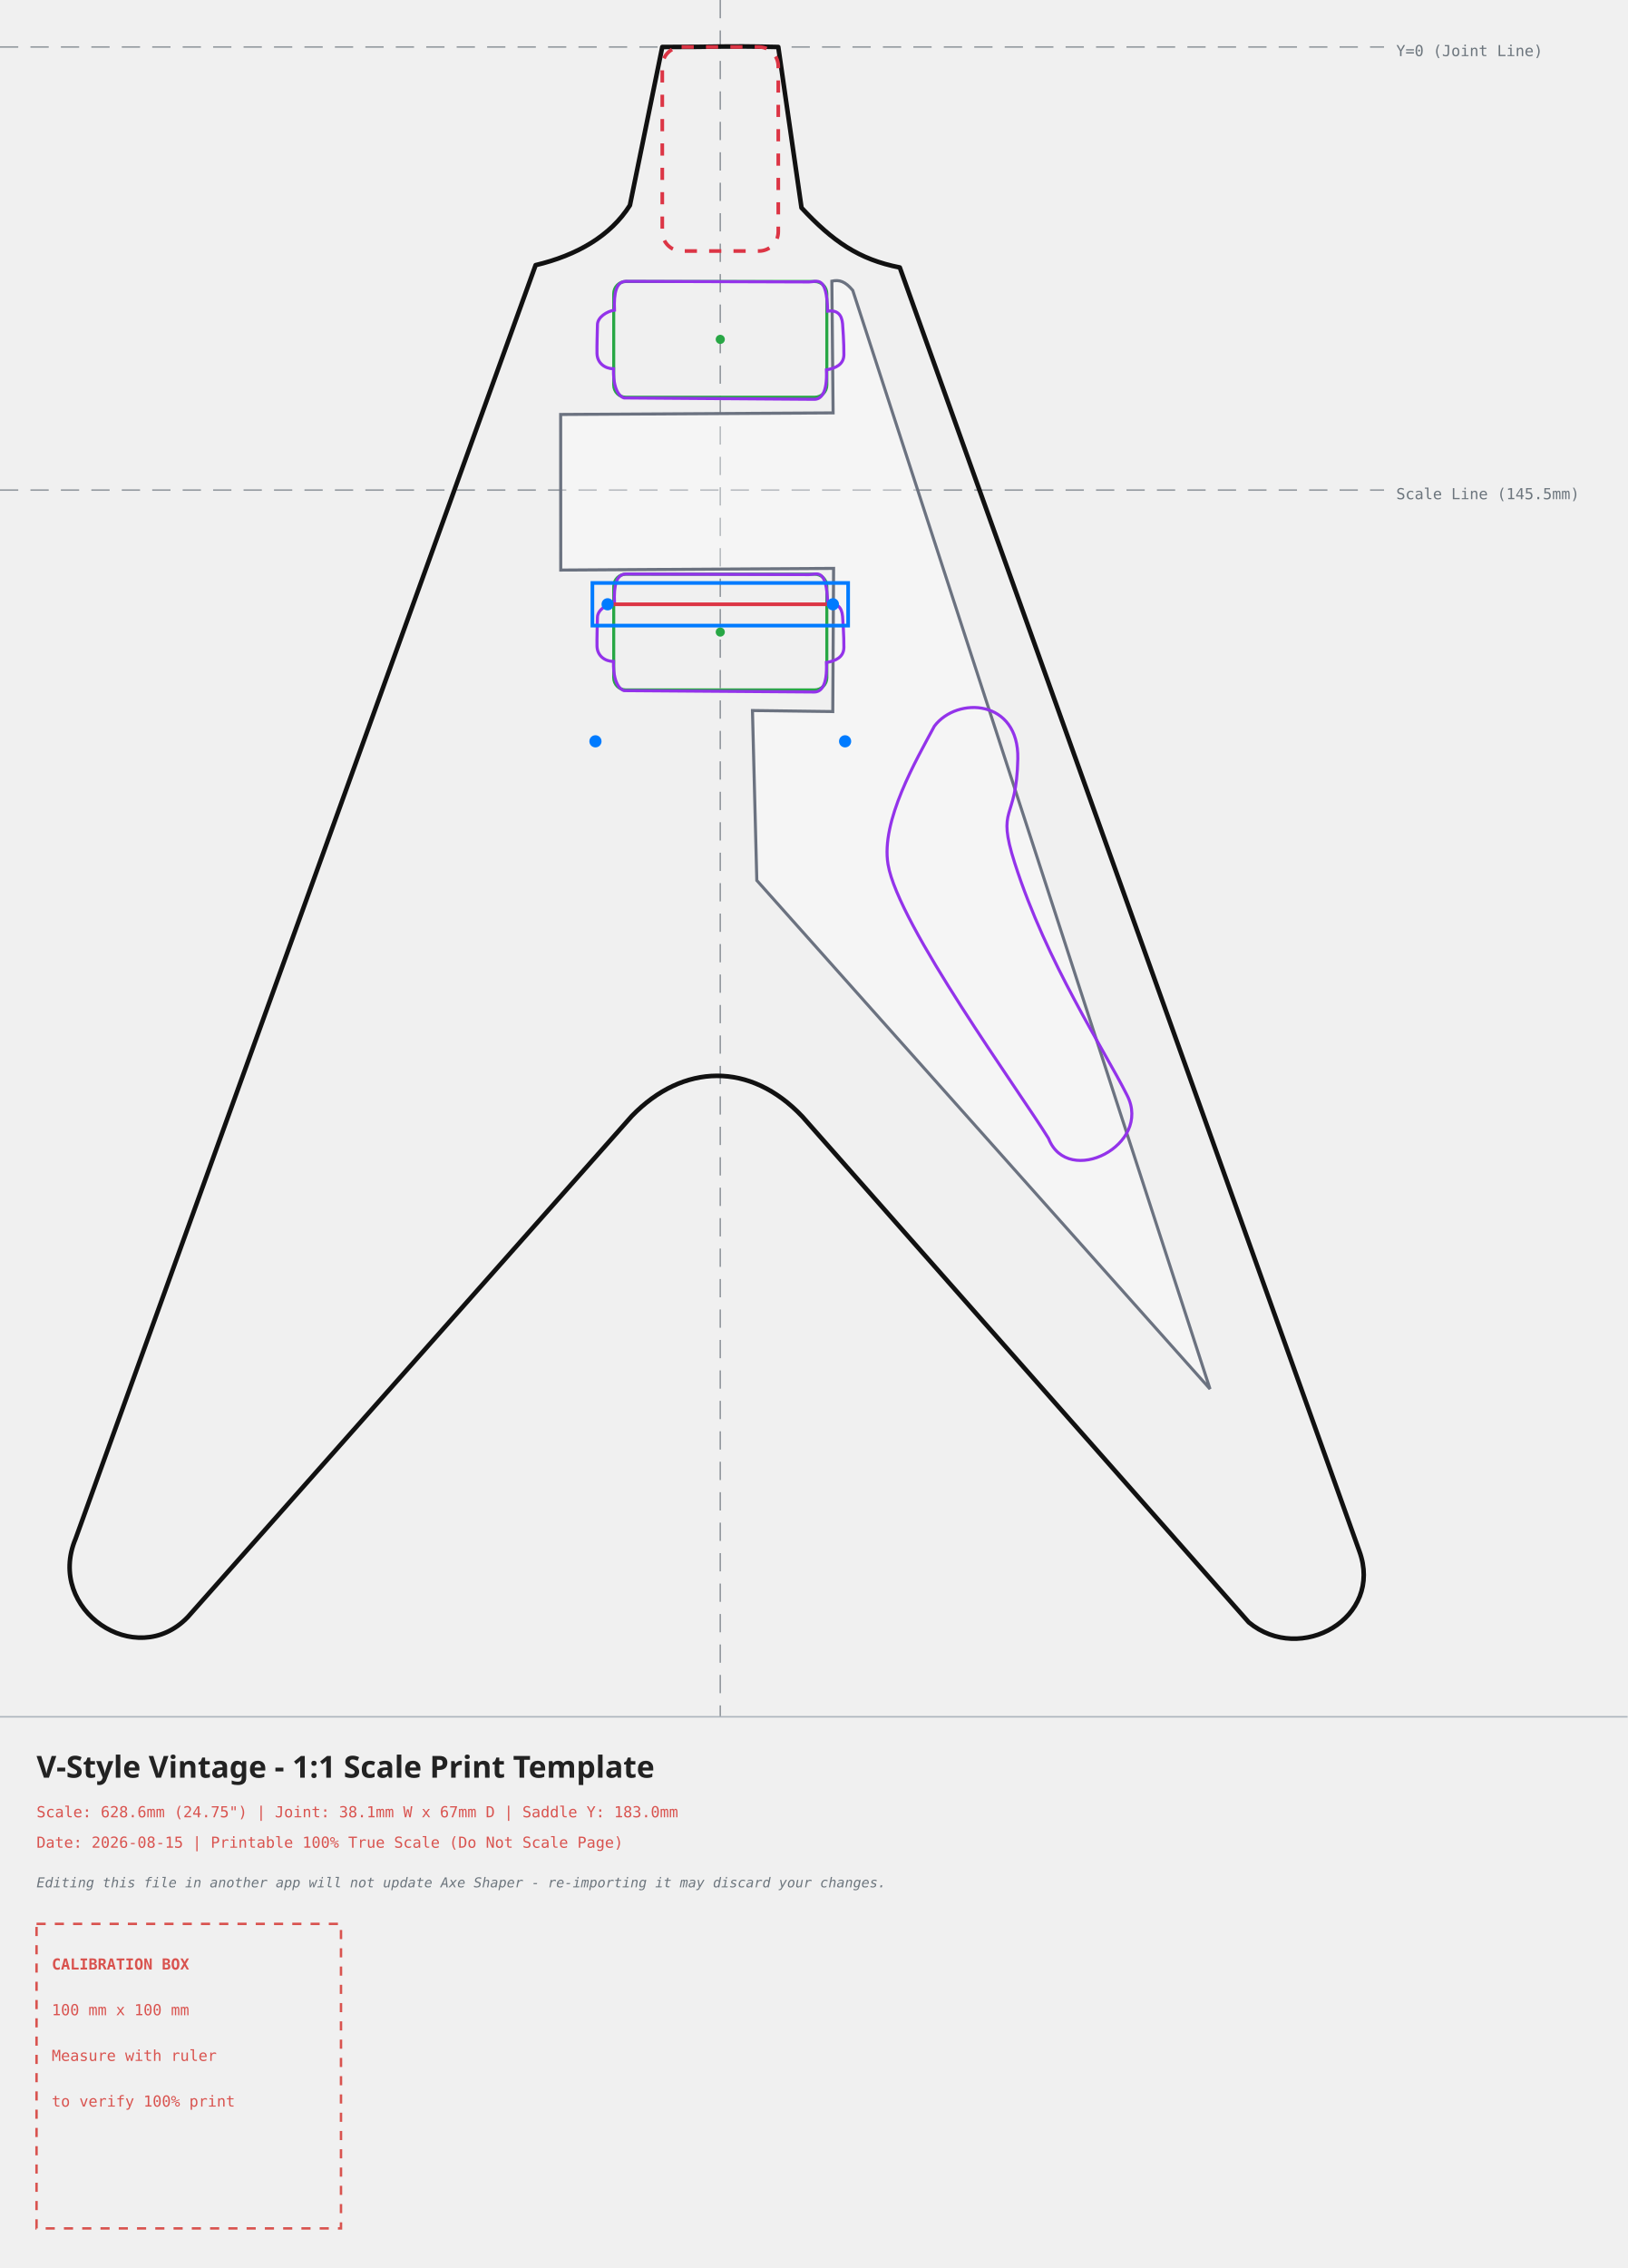
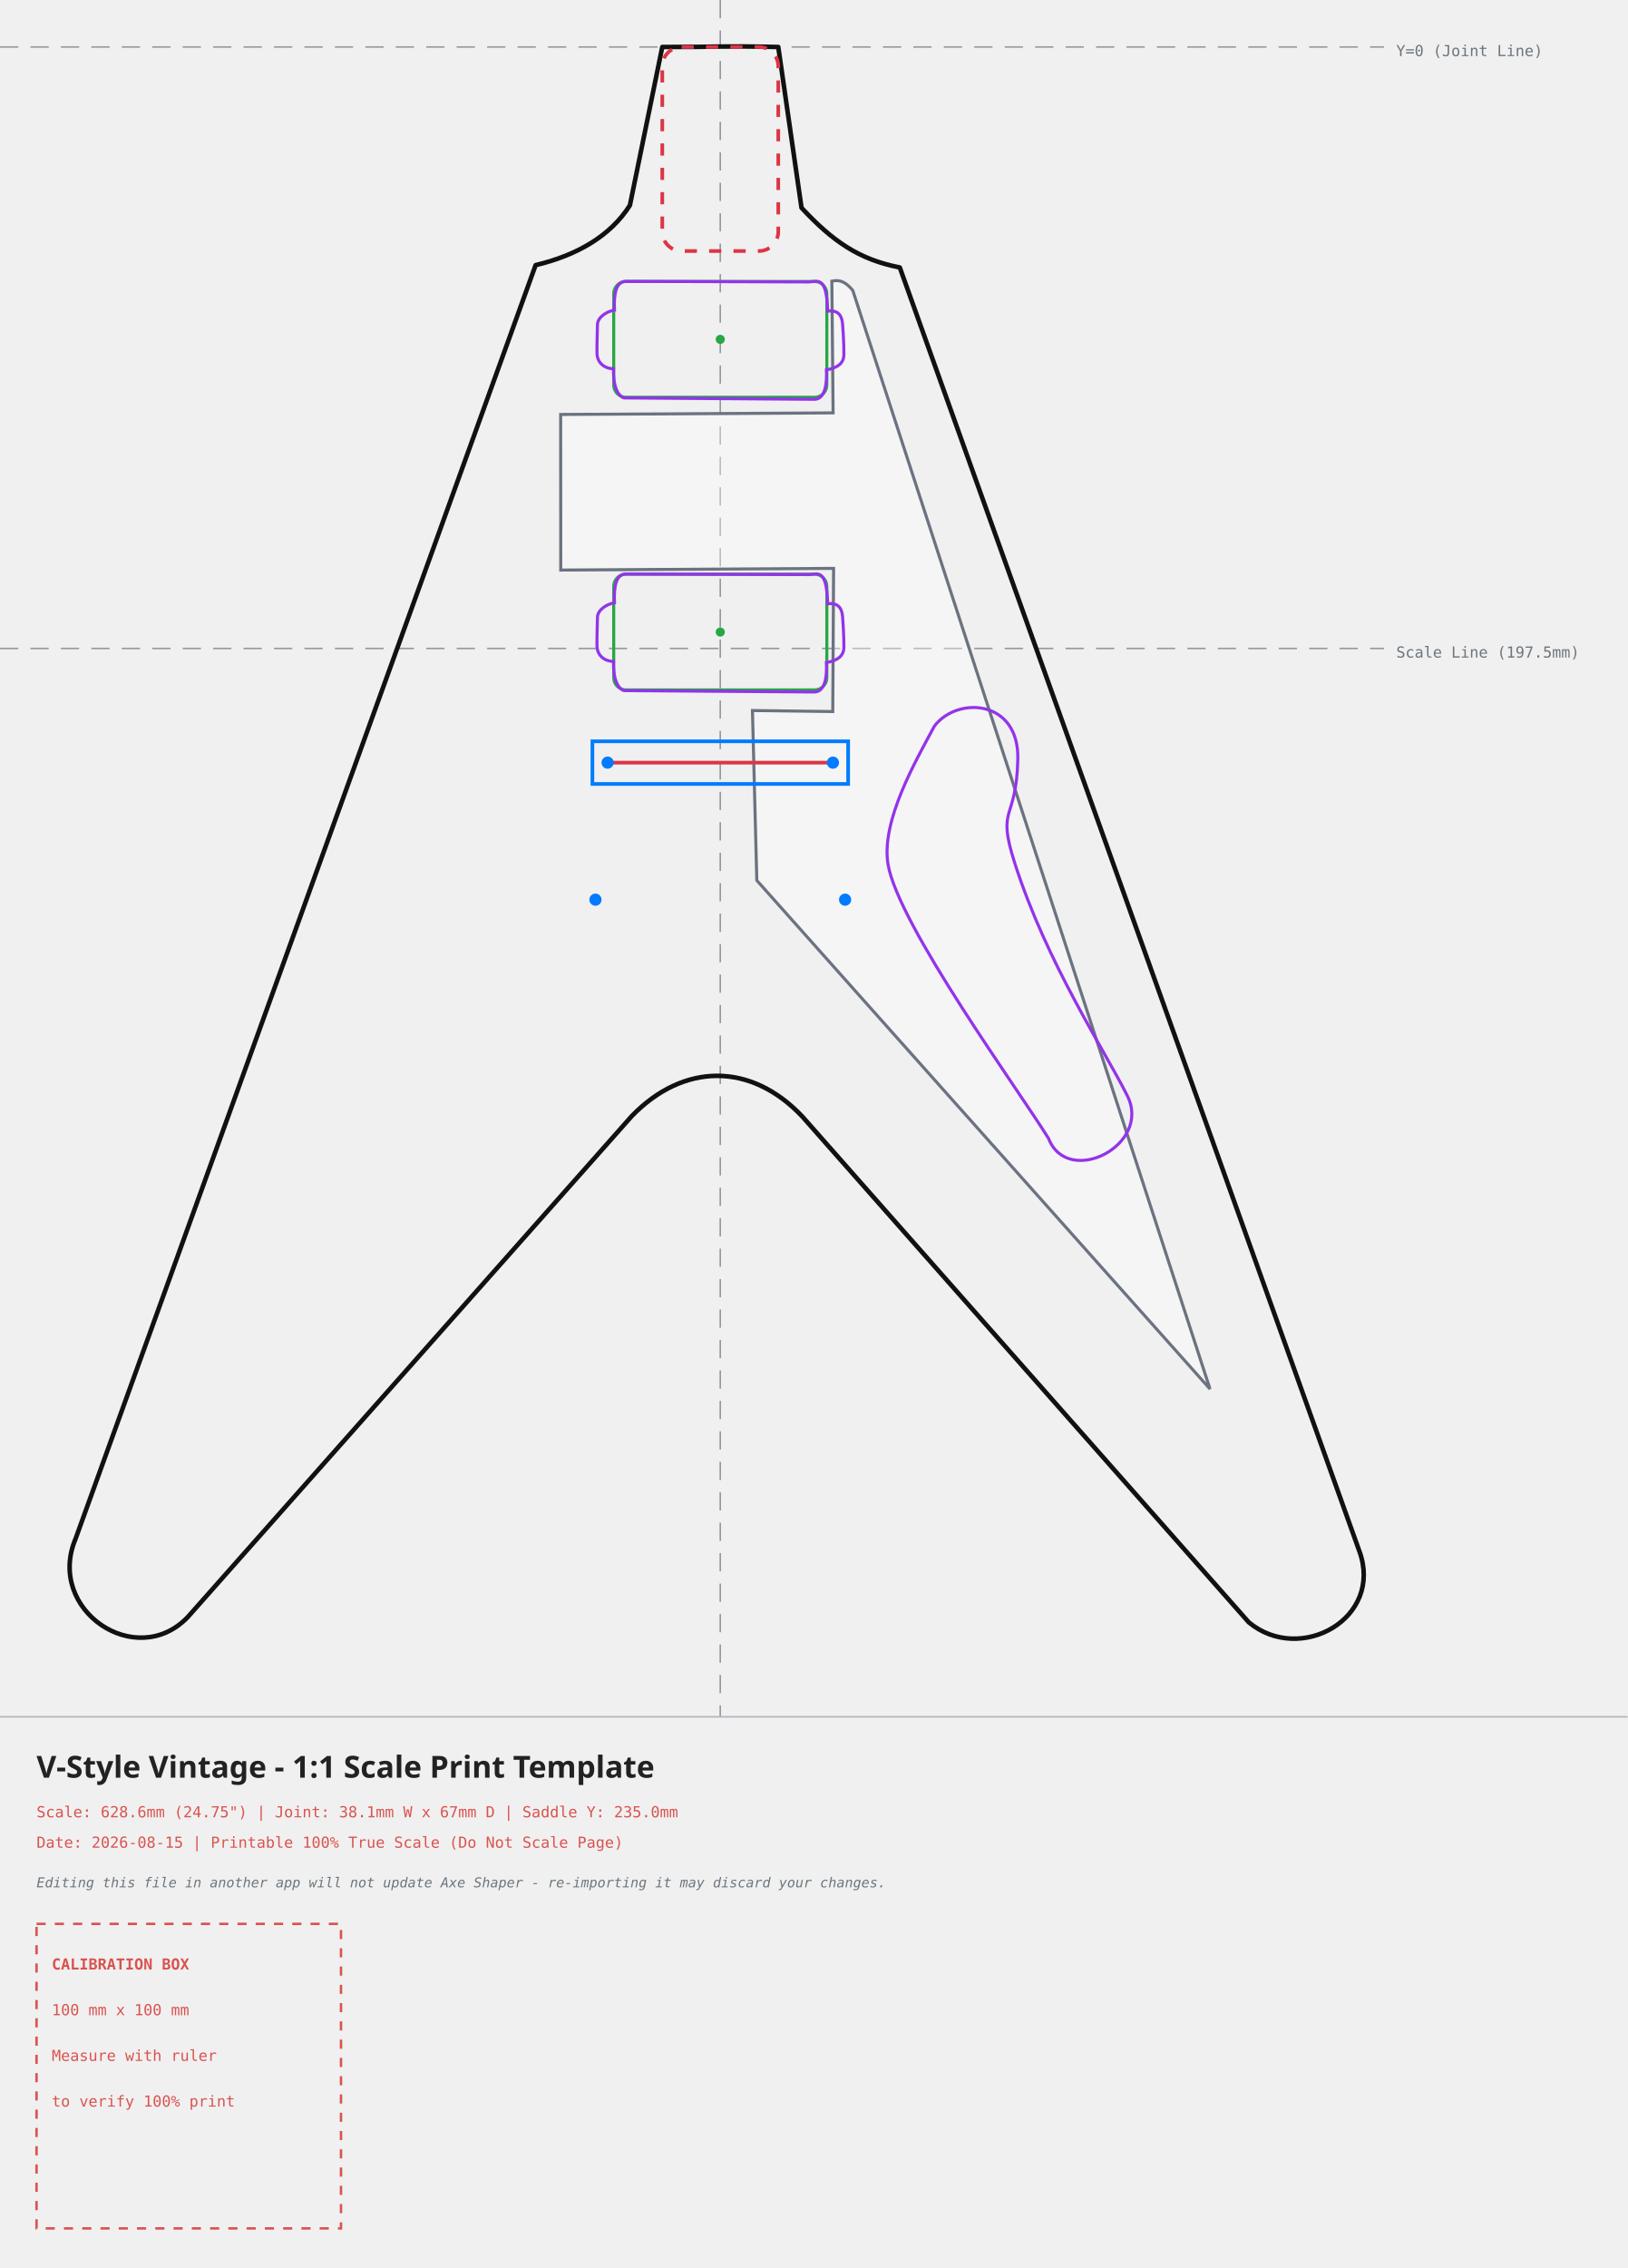
<svg xmlns="http://www.w3.org/2000/svg" width="534.60mm" height="744.75mm" viewBox="-236.58 -15.43 534.60 744.75">
  <style>
    .body-line { fill: none; stroke: #111111; stroke-width: 1.5; stroke-linecap: round; stroke-linejoin: round; }
    .neck-pocket { fill: none; stroke: #dc3545; stroke-width: 1.2; stroke-dasharray: 4,4; }
    .pickup-rout { fill: none; stroke: #28a745; stroke-width: 1.0; }
    .bridge-rout { fill: none; stroke: #007bff; stroke-width: 1.2; }
    .back-route { fill: none; stroke: #9333ea; stroke-width: 1.0; stroke-dasharray: 3,3; }
    .front-route { fill: none; stroke: #9333ea; stroke-width: 1.0; }
    .pickguard { fill: #ffffff; fill-opacity: 0.35; stroke: #6b7280; stroke-width: 1.0; }
    .center-axis { fill: none; stroke: #6c757d; stroke-width: 0.5; stroke-dasharray: 6,4; opacity: 0.7; }
    .calibration-box { fill: none; stroke: #d9534f; stroke-width: 0.8; stroke-dasharray: 3,3; }
    .band-rule { fill: none; stroke: #adb5bd; stroke-width: 0.5; }
    .text-label { font-family: monospace, sans-serif; font-size: 5px; fill: #d9534f; }
    .disclaimer-label { font-family: monospace, sans-serif; font-size: 4.5px; font-style: italic; fill: #6c757d; }
    .axis-label { font-family: monospace, sans-serif; font-size: 5px; fill: #6c757d; }
    .title-label { font-family: sans-serif; font-size: 10px; font-weight: bold; fill: #222222; }
  </style>
  <g>
    <line x1="0" y1="-15.43" x2="0" y2="548.32" class="center-axis" />
    <line x1="-236.58" y1="0" x2="218.02" y2="0" class="center-axis" />
    <text x="222.02" y="3" class="axis-label">Y=0 (Joint Line)</text>
-     <line x1="-236.58" y1="145.50" x2="218.02" y2="145.50" class="center-axis" stroke="#007bff" />
-     <text x="222.02" y="148.50" class="axis-label" fill="#007bff">Scale Line (145.5mm)</text>
+     <line x1="-236.58" y1="197.50" x2="218.02" y2="197.50" class="center-axis" stroke="#007bff" />
+     <text x="222.02" y="200.50" class="axis-label" fill="#007bff">Scale Line (197.5mm)</text>
    <path d="M -19.05 0.00 C -19.05 0.00, -29.68 51.98, -29.68 51.98 C -36.07 62.09, -47.16 68.43, -60.65 71.63 C -60.65 71.63, -211.77 489.89, -211.77 489.89 C -221.58 513.20, -191.88 533.32, -174.89 515.55 C -174.89 515.55, -29.08 351.07, -29.08 351.07 C -12.22 333.65, 9.91 333.18, 26.96 351.22 C 26.96 351.22, 173.59 517.29, 173.59 517.29 C 190.57 531.36, 218.02 515.87, 209.89 493.86 C 209.89 493.86, 58.96 72.40, 58.96 72.40 C 45.50 69.77, 36.93 63.80, 26.68 52.80 C 26.68 52.80, 19.05 0.00, 19.05 0.00 C -1.22 -0.43, 1.22 0.04, -19.05 0.00 Z" class="body-line" />
    <path d="M 37.22 171.21 C 37.22 171.21, 36.95 218.23, 36.95 218.23 C 36.95 218.23, 10.57 217.89, 10.57 217.89 C 10.57 217.89, 12.00 273.68, 12.00 273.68 C 12.00 273.68, 160.86 440.68, 160.86 440.68 C 160.86 440.68, 43.51 79.91, 43.51 79.91 C 41.02 76.96, 39.14 76.35, 36.65 76.89 C 36.65 76.89, 37.06 120.15, 37.06 120.15 C 37.06 120.15, -52.43 120.67, -52.43 120.67 C -52.43 120.67, -52.40 171.76, -52.40 171.76 C -52.40 171.76, 37.22 171.21, 37.22 171.21 Z" class="pickguard" style="fill:#ffffff" />
    <rect x="-19.05" y="0" width="38.1" height="67" rx="6.35" ry="6.35" class="neck-pocket" />
    <g transform="translate(0, 96.01213) rotate(0)">
      <rect x="-35.00" y="-19.00" width="70" height="38" rx="4" ry="4" class="pickup-rout" />
      <circle cx="0" cy="0" r="1.5" fill="#28a745" />
    </g>
    <g transform="translate(0, 192.118) rotate(0)">
      <rect x="-35.00" y="-19.00" width="70" height="38" rx="4" ry="4" class="pickup-rout" />
      <circle cx="0" cy="0" r="1.5" fill="#28a745" />
    </g>
    <path d="M 70.33 223.01 C 77.87 213.09, 98.12 214.27, 97.73 233.73 C 97.33 254.77, 90.60 248.85, 96.72 267.98 C 107.29 300.96, 126.10 329.19, 133.64 344.27 C 141.98 360.55, 114.19 374.70, 107.83 358.42 C 98.30 342.94, 58.43 288.27, 55.10 268.41 C 52.70 254.16, 64.37 234.13, 70.33 223.01 Z" class="front-route" />
    <path d="M -31.10 76.95 C -31.10 76.95, 29.16 77.15, 29.16 77.15 C 31.71 77.15, 34.97 74.64, 35.27 86.72 C 38.24 86.34, 39.89 87.67, 40.17 90.87 C 40.23 91.61, 40.65 97.37, 40.60 101.07 C 40.56 104.19, 38.03 105.47, 34.87 106.02 C 35.21 113.65, 33.09 115.69, 30.88 115.69 C 30.88 115.69, -31.60 115.24, -31.60 115.24 C -31.60 115.24, -35.27 114.57, -35.07 105.67 C -37.93 105.63, -40.43 103.79, -40.49 100.61 C -40.54 98.24, -40.39 93.53, -40.34 91.16 C -40.29 88.78, -37.35 86.80, -34.75 86.41 C -35.00 80.68, -34.12 77.07, -31.10 76.95 Z" class="front-route" />
    <path d="M -31.10 173.06 C -31.10 173.06, 29.16 173.25, 29.16 173.25 C 31.71 173.25, 34.97 170.74, 35.27 182.82 C 38.24 182.45, 39.89 183.78, 40.17 186.97 C 40.23 187.72, 40.65 193.47, 40.60 197.18 C 40.56 200.30, 38.03 201.58, 34.87 202.12 C 35.21 209.75, 33.09 211.80, 30.88 211.80 C 30.88 211.80, -31.60 211.35, -31.60 211.35 C -31.60 211.35, -35.27 210.67, -35.07 201.78 C -37.93 201.73, -40.43 199.90, -40.49 196.71 C -40.54 194.34, -40.39 189.64, -40.34 187.26 C -40.29 184.89, -37.35 182.91, -34.75 182.52 C -35.00 176.79, -34.12 173.18, -31.10 173.06 Z" class="front-route" />
-     <g transform="translate(0, 183.00)">
+     <g transform="translate(0, 235.00)">
      <rect x="-42.00" y="-7.00" width="84" height="14" class="bridge-rout" />
      <line x1="-37.00" y1="0" x2="37.00" y2="0" stroke="#dc3545" stroke-width="1.2" />
      <circle cx="-37" cy="0" r="2" fill="#007bff" />
      <circle cx="37" cy="0" r="2" fill="#007bff" />
      <circle cx="-41" cy="45" r="2" fill="#007bff" />
      <circle cx="41" cy="45" r="2" fill="#007bff" />
    </g>
  </g>
  <g>
    <line x1="-236.58" y1="548.32" x2="298.02" y2="548.32" class="band-rule" />
    <text x="-224.58" y="568.32" class="title-label">V-Style Vintage - 1:1 Scale Print Template</text>
-     <text x="-224.58" y="581.32" class="text-label">Scale: 628.6mm (24.75") | Joint: 38.1mm W x 67mm D | Saddle Y: 183.0mm</text>
+     <text x="-224.58" y="581.32" class="text-label">Scale: 628.6mm (24.75") | Joint: 38.1mm W x 67mm D | Saddle Y: 235.0mm</text>
    <text x="-224.58" y="591.32" class="text-label">Date: 2026-08-15 | Printable 100% True Scale (Do Not Scale Page)</text>
    <text x="-224.58" y="604.32" class="disclaimer-label">Editing this file in another app will not update Axe Shaper - re-importing it may discard your changes.</text>
    <g transform="translate(-224.58, 616.32)">
      <rect x="0" y="0" width="100" height="100" class="calibration-box" />
      <text x="5" y="15" class="text-label" font-weight="bold">CALIBRATION BOX</text>
      <text x="5" y="30" class="text-label">100 mm x 100 mm</text>
      <text x="5" y="45" class="text-label">Measure with ruler</text>
      <text x="5" y="60" class="text-label">to verify 100% print</text>
    </g>
  </g>
</svg>
